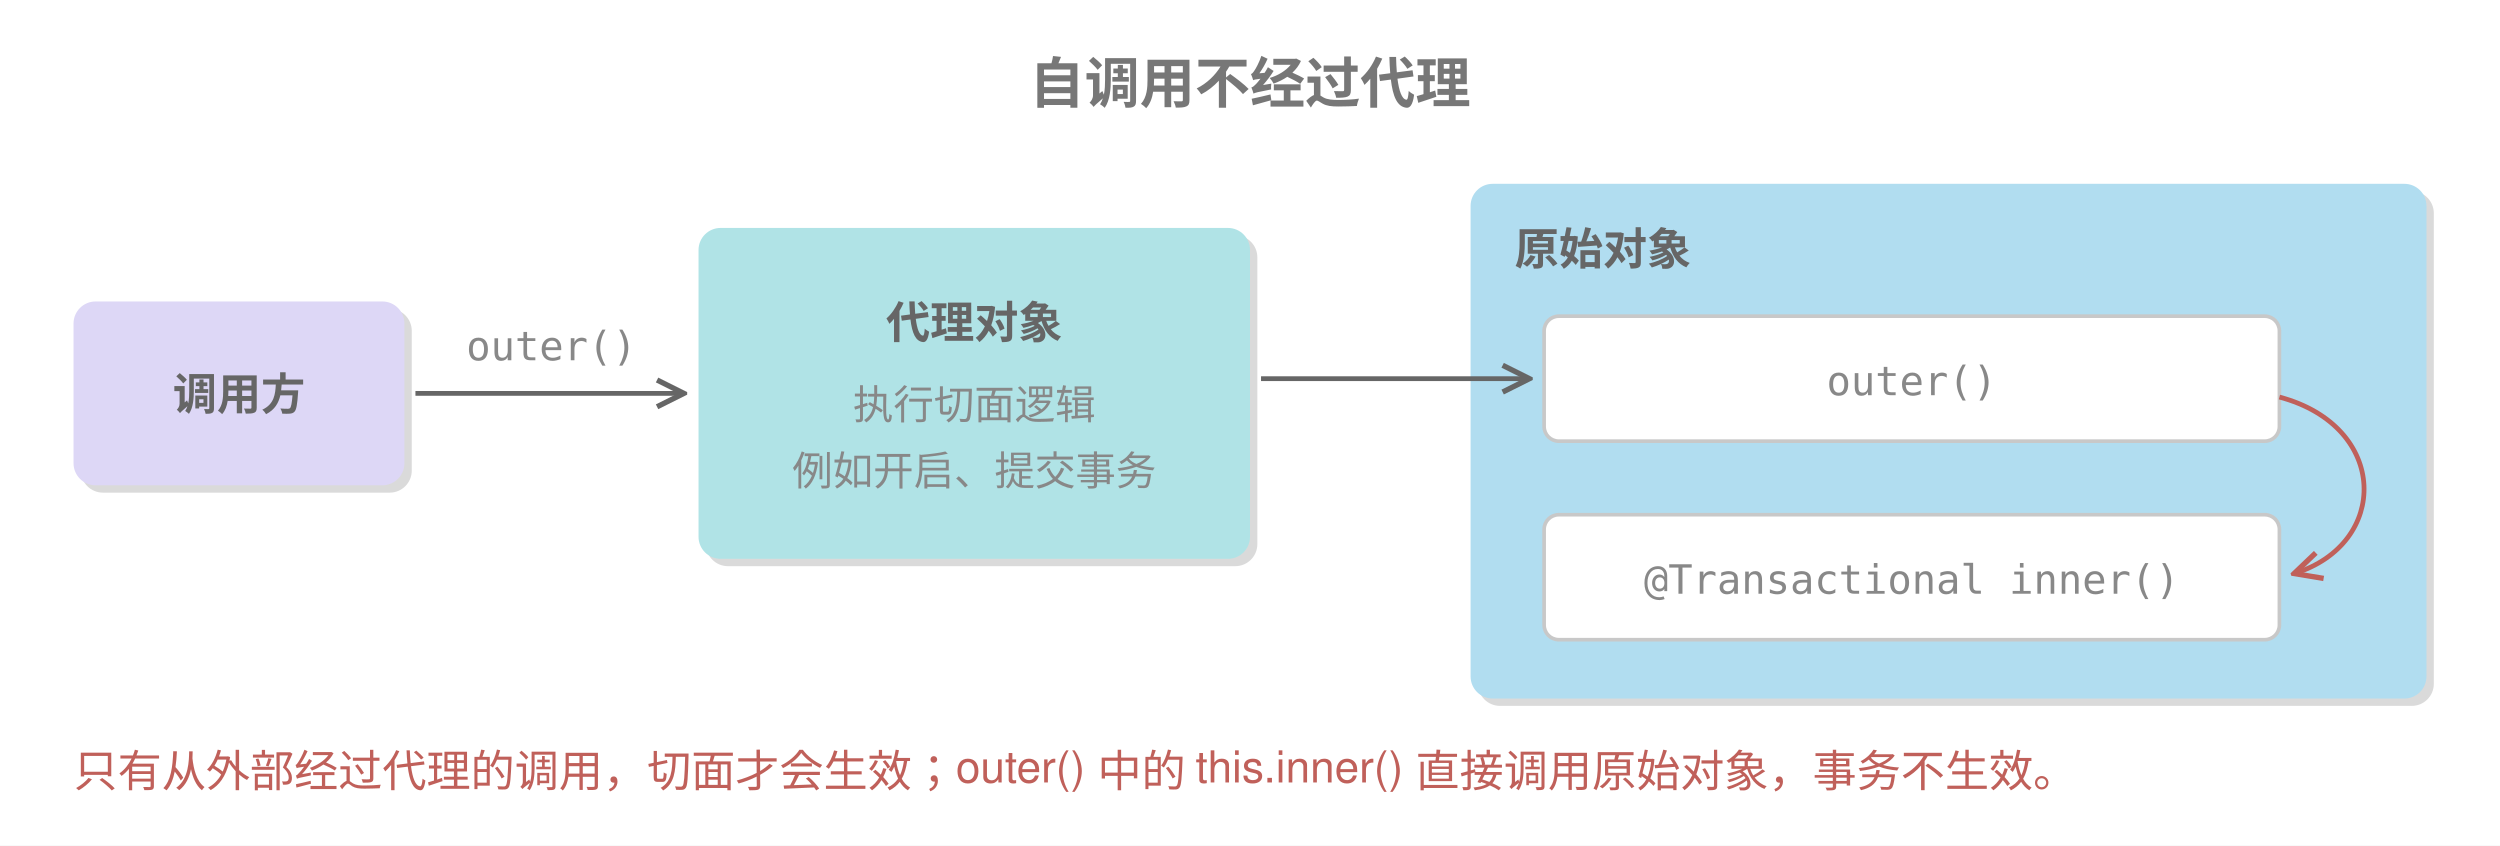
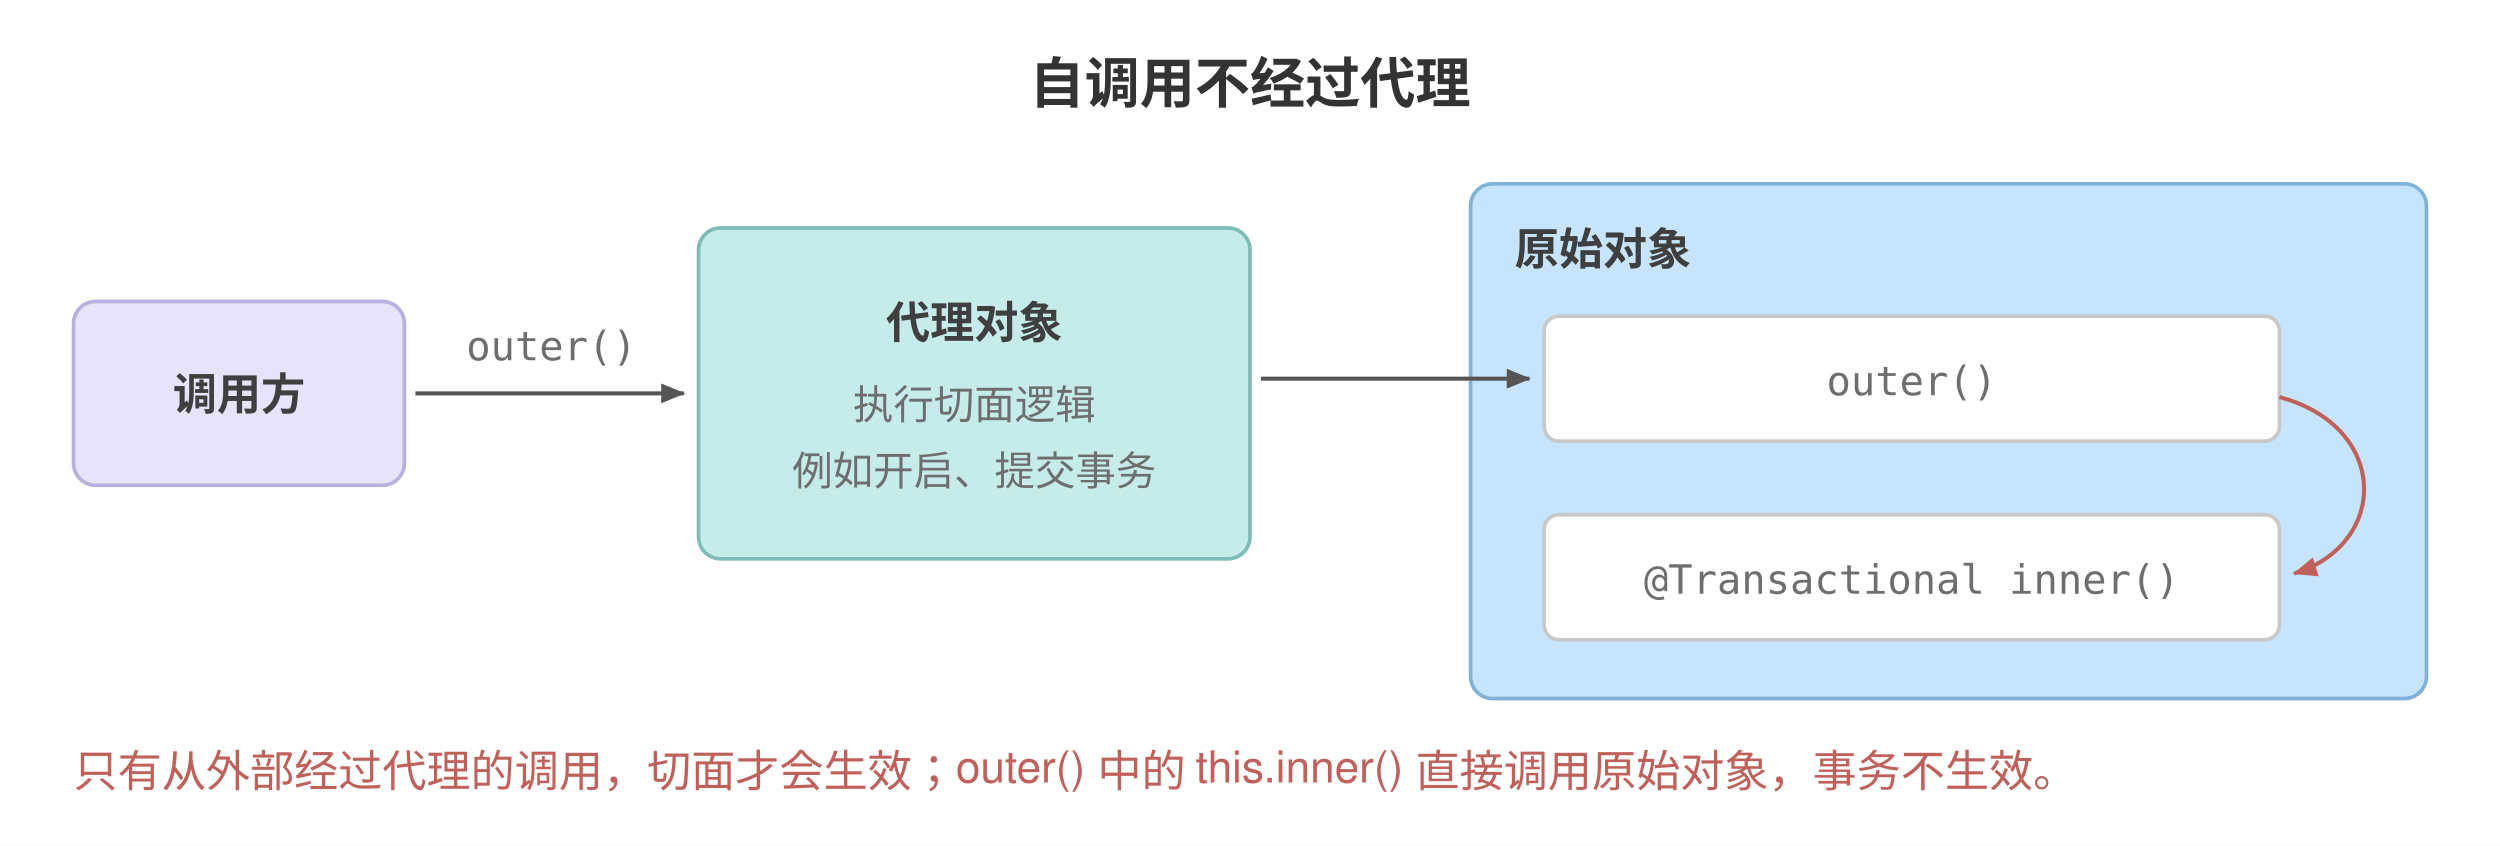
<svg xmlns="http://www.w3.org/2000/svg" width="680" height="230" viewBox="0 0 680 230">
  <style>
-     text { font-family: "PingFang SC", "Microsoft YaHei", Helvetica, Arial, sans-serif; fill: #666; font-size: 12px; }
-     .title { font-weight: bold; font-size: 15px; fill: #777; text-anchor: middle; }
+     text { font-family: "PingFang SC", "Microsoft YaHei", Helvetica, Arial, sans-serif; fill: #3F3F3F; font-size: 12px; }
+     .title { font-weight: bold; font-size: 15px; fill: #333; text-anchor: middle; }
    .b { font-weight: bold; }
    .c { text-anchor: middle; }
    .e { text-anchor: end; }
    .note { fill: #C0605A; }
    .ok { fill: #6A9F68; }
-     .sub { font-size: 11px; fill: #888; }
+     .sub { font-size: 11px; fill: #6E6E6E; }
    .mono { font-family: Menlo, Consolas, monospace; }
-     .arrow { stroke: #666; stroke-width: 1.3; fill: none; marker-end: url(#a); }
+     .arrow { stroke: #555; stroke-width: 1.1; fill: none; marker-end: url(#a); }
    .red { stroke: #C0605A; marker-end: url(#r); }
    .green { stroke: #6A9F68; marker-end: url(#g); }
    .dash { stroke-dasharray: 5 4; }
-     .line { stroke: #666; stroke-width: 1.3; fill: none; }
+     .line { stroke: #555; stroke-width: 1.1; fill: none; }
    .frame { fill: none; stroke: #999; stroke-width: 1; stroke-dasharray: 4 3; }
    .shadow { fill: #DADADA; }
  </style>
  <defs>
    <marker id="a" viewBox="0 0 10 10" refX="9" refY="5" markerWidth="7" markerHeight="7" orient="auto-start-reverse">
-       <path d="M1,1 L9,5 L1,9" fill="none" stroke="#666" stroke-width="1.6" />
+       <path d="M1,1.5 L9.5,5 L1,8.5 z" fill="#555" />
    </marker>
    <marker id="r" viewBox="0 0 10 10" refX="9" refY="5" markerWidth="7" markerHeight="7" orient="auto-start-reverse">
-       <path d="M1,1 L9,5 L1,9" fill="none" stroke="#C0605A" stroke-width="1.6" />
+       <path d="M1,1.5 L9.5,5 L1,8.5 z" fill="#C0605A" />
    </marker>
    <marker id="g" viewBox="0 0 10 10" refX="9" refY="5" markerWidth="7" markerHeight="7" orient="auto-start-reverse">
-       <path d="M1,1 L9,5 L1,9" fill="none" stroke="#6A9F68" stroke-width="1.6" />
+       <path d="M1,1.5 L9.5,5 L1,8.5 z" fill="#6A9F68" />
    </marker>
  </defs>
  <rect width="100%" height="100%" fill="#FFFFFF" />
  <text x="340" y="28" class="title">自调用不经过代理</text>
-   <rect x="22" y="84" width="90" height="50" rx="6" class="shadow" />
-   <rect x="20" y="82" width="90" height="50" rx="6" fill="#DDD7F6" />
+   <rect x="20" y="82" width="90" height="50" rx="6" fill="#E6E3FA" stroke="#B8B0DE" />
  <text x="65" y="111.5" class="b c">调用方</text>
-   <rect x="192" y="64" width="150" height="90" rx="6" class="shadow" />
-   <rect x="190" y="62" width="150" height="90" rx="6" fill="#B0E3E6" />
+   <rect x="190" y="62" width="150" height="90" rx="6" fill="#C6ECE9" stroke="#7DBCB7" />
  <text x="265" y="92" class="c b">代理对象</text>
  <text x="265" y="114" class="c sub">执行切面逻辑</text>
  <text x="265" y="132" class="c sub">例如开启、提交事务</text>
-   <rect x="402" y="52" width="260" height="140" rx="6" class="shadow" />
-   <rect x="400" y="50" width="260" height="140" rx="6" fill="#B1DDF0" />
+   <rect x="400" y="50" width="260" height="140" rx="6" fill="#C6E4FB" stroke="#7FB2D6" />
  <text x="412" y="72" class="b">原始对象</text>
  <rect x="420" y="86" width="200" height="34" rx="4" fill="#FFFFFF" stroke="#C8C8C8" />
  <text x="520" y="107.5" class="c mono sub">outer()</text>
  <rect x="420" y="140" width="200" height="34" rx="4" fill="#FFFFFF" stroke="#C8C8C8" />
  <text x="520" y="161.5" class="c mono sub">@Transactional inner()</text>
  <line x1="113" y1="107" x2="186" y2="107" class="arrow " />
  <text x="150" y="98" class="c sub mono">outer()</text>
  <line x1="343" y1="103" x2="416" y2="103" class="arrow " />
  <path d="M620,108 C650,116 650,148 624,156" class="arrow red" />
  <text x="20" y="214" class="note">只有从外部经过代理的调用，切面才会生效；outer() 中的 this.inner() 直接调用原始对象，事务不生效。</text>
</svg>
